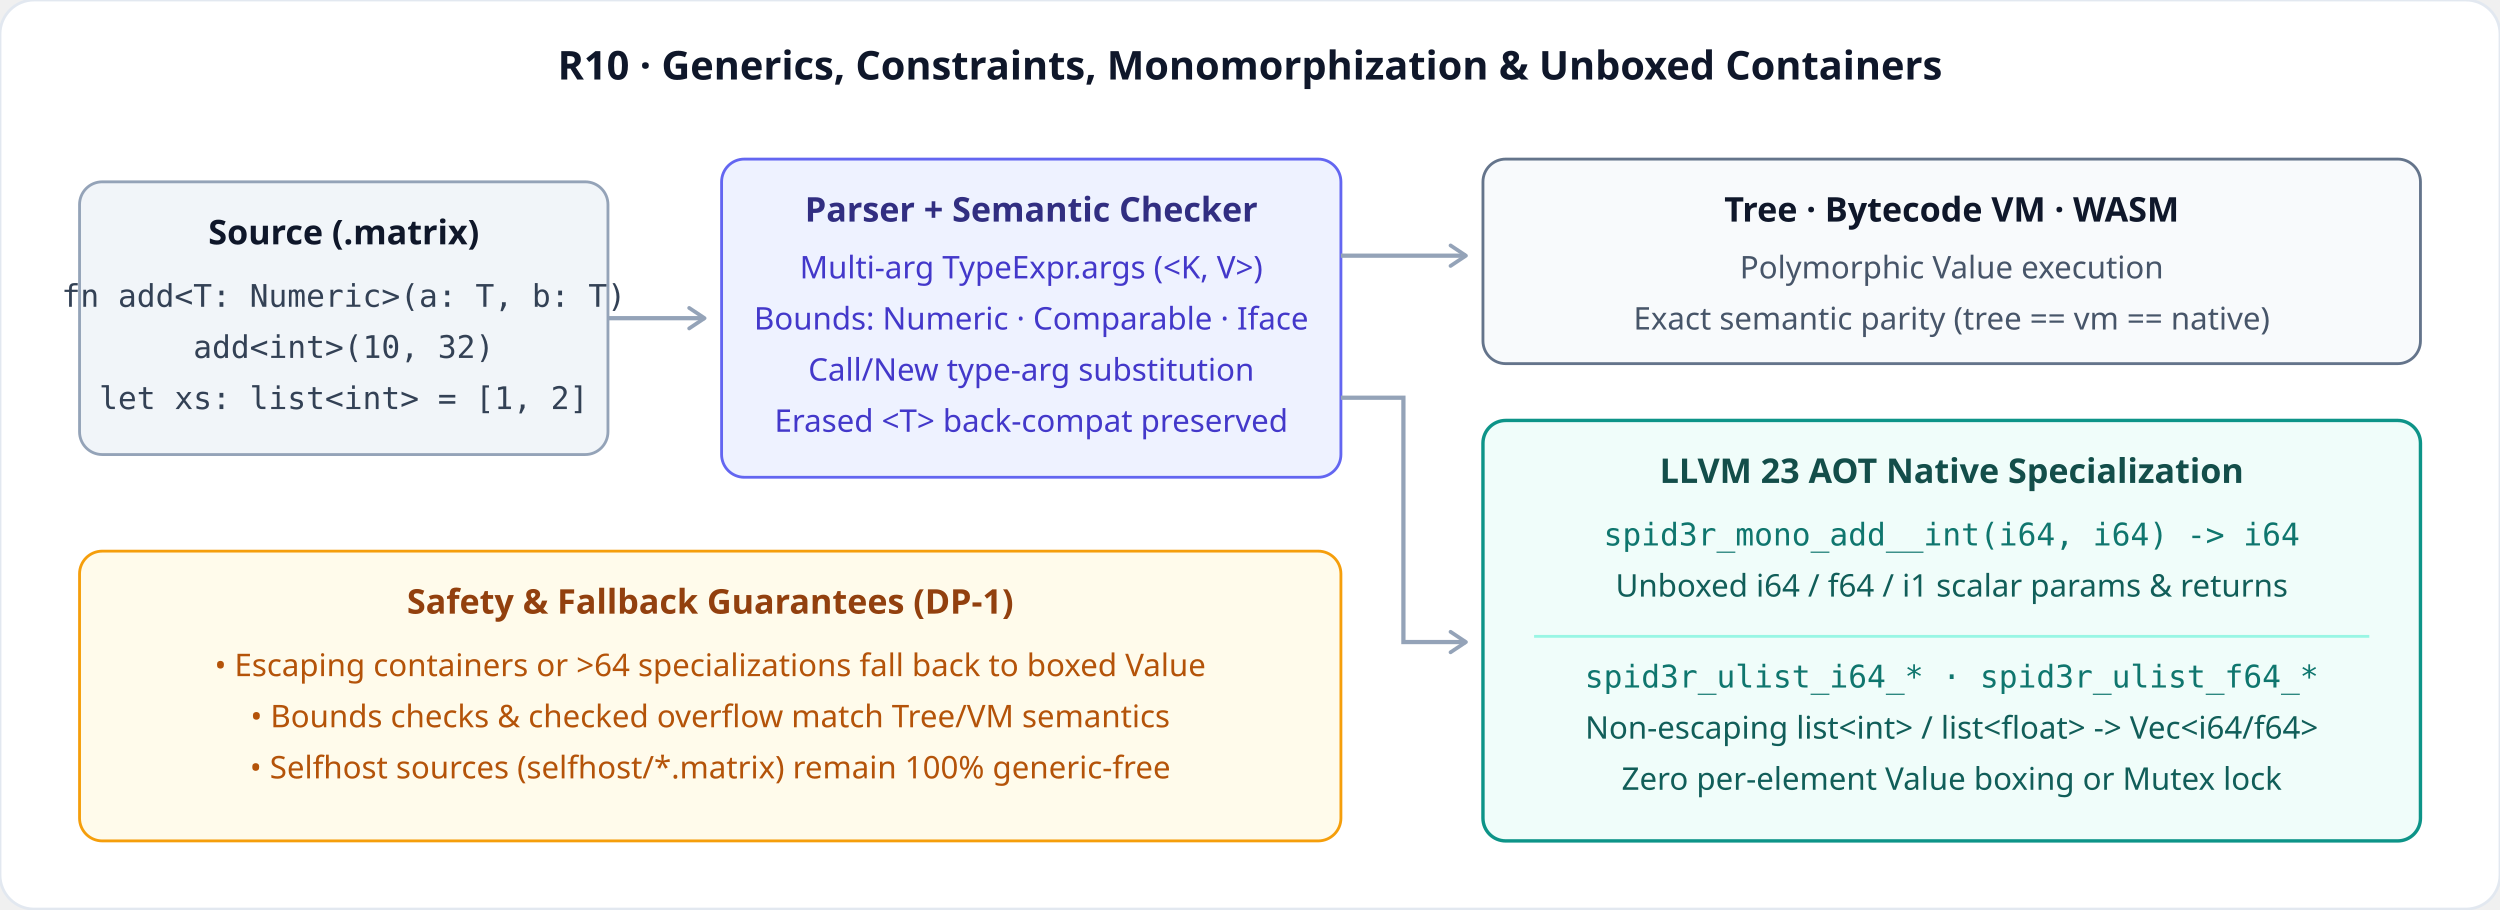
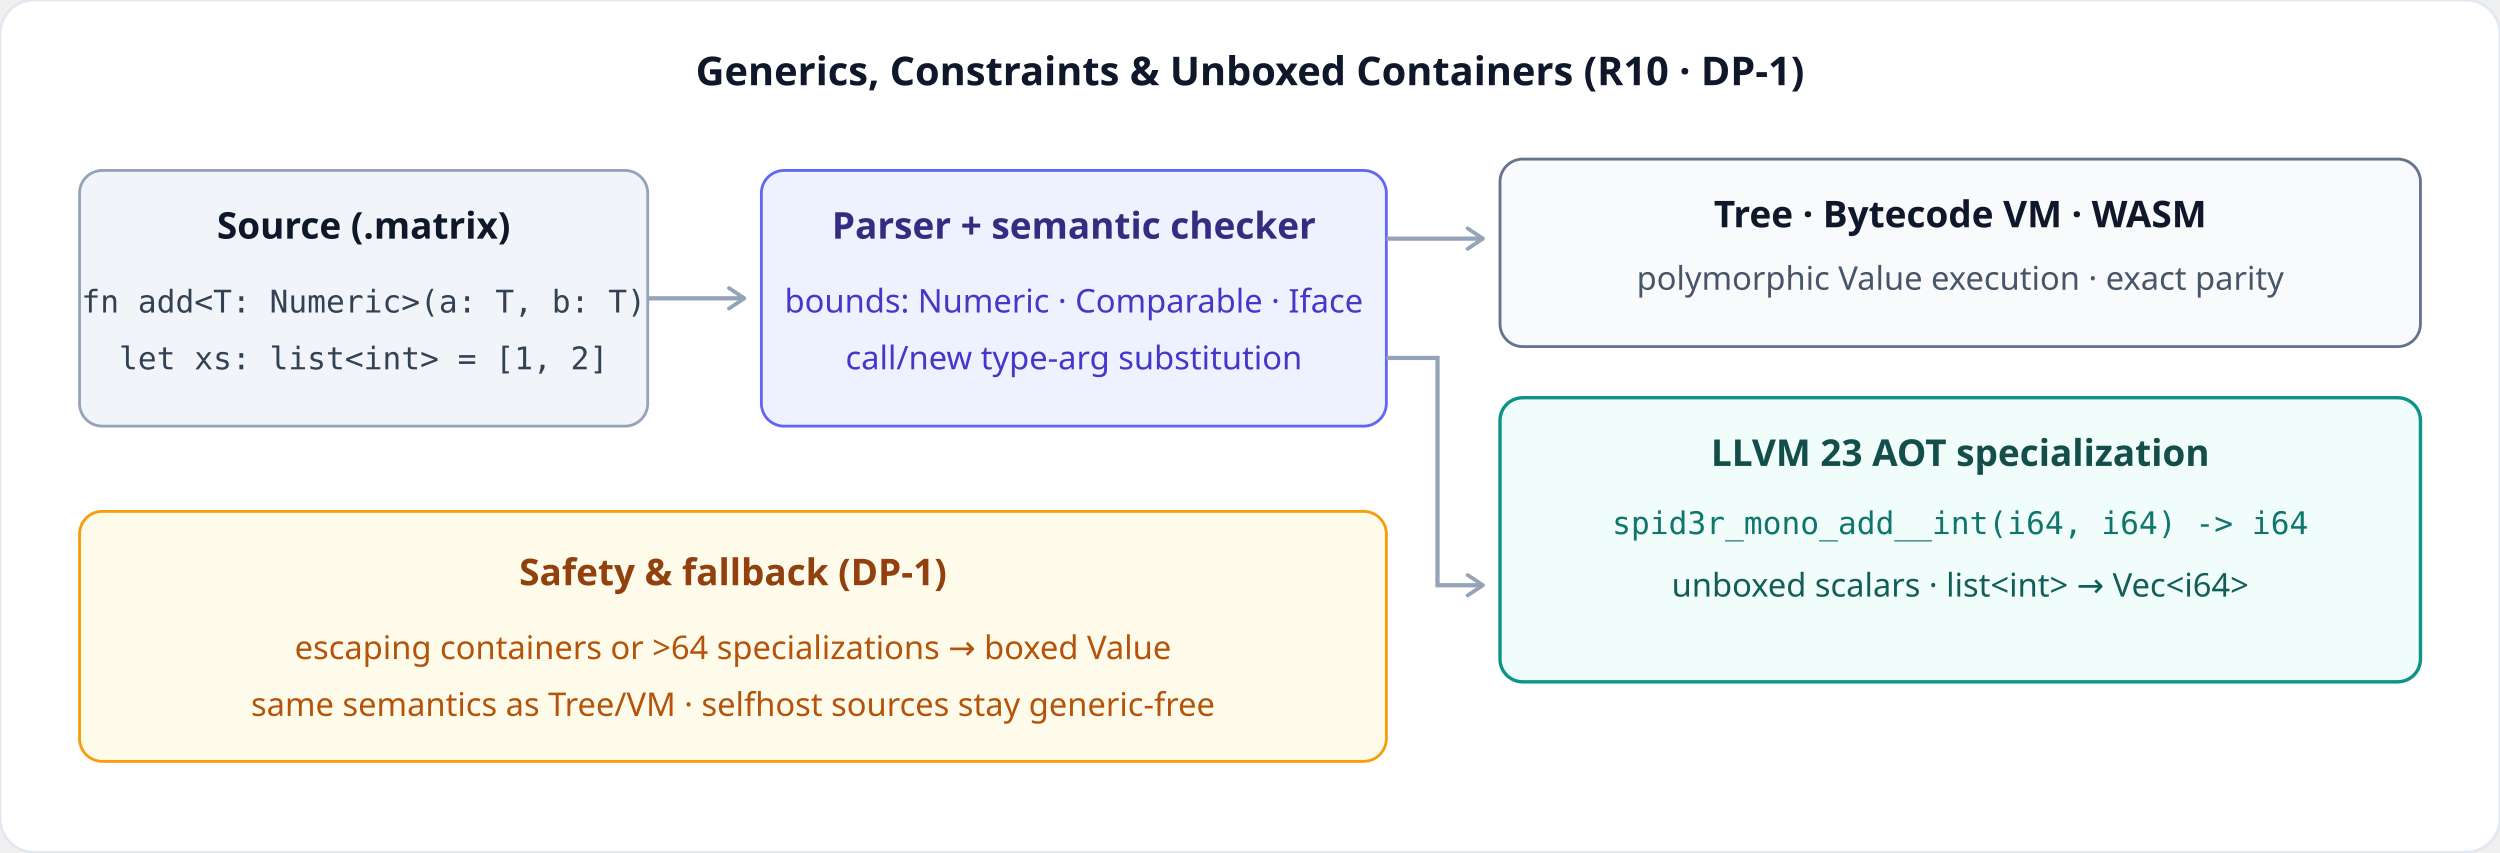
- <svg xmlns="http://www.w3.org/2000/svg" viewBox="0 0 880 320" width="880" height="320" role="img">
+ <svg xmlns="http://www.w3.org/2000/svg" viewBox="0 0 880 300" width="880" height="300" role="img">
  <defs>
    <marker id="arr-g" viewBox="0 0 10 10" refX="8" refY="5" markerWidth="6" markerHeight="6" orient="auto-start-reverse">
      <path d="M2 1L8 5L2 9" fill="none" stroke="#94A3B8" stroke-width="1.5" stroke-linecap="round" stroke-linejoin="round" />
    </marker>
  </defs>
-   <rect x="0" y="0" width="880" height="320" rx="12" fill="#FFFFFF" stroke="#E2E8F0" stroke-width="1" />
-   <text x="440" y="28" text-anchor="middle" font-family="ui-sans-serif, system-ui, sans-serif" font-size="14" font-weight="700" fill="#0F172A">R10 · Generics, Constraints, Monomorphization &amp; Unboxed Containers</text>
-   <rect x="28" y="64" width="186" height="96" rx="8" fill="#F1F5F9" stroke="#94A3B8" stroke-width="1" />
-   <text x="121" y="86" text-anchor="middle" font-family="ui-sans-serif, system-ui, sans-serif" font-size="12" font-weight="600" fill="#0F172A">Source (.matrix)</text>
-   <text x="121" y="108" text-anchor="middle" font-family="ui-monospace, SFMono-Regular, Menlo, Consolas, monospace" font-size="11" fill="#334155">fn add&lt;T: Numeric&gt;(a: T, b: T)</text>
-   <text x="121" y="126" text-anchor="middle" font-family="ui-monospace, SFMono-Regular, Menlo, Consolas, monospace" font-size="11" fill="#334155">add&lt;int&gt;(10, 32)</text>
-   <text x="121" y="144" text-anchor="middle" font-family="ui-monospace, SFMono-Regular, Menlo, Consolas, monospace" font-size="11" fill="#334155">let xs: list&lt;int&gt; = [1, 2]</text>
-   <path d="M214 112 L248 112" fill="none" stroke="#94A3B8" stroke-width="1.5" marker-end="url(#arr-g)" />
-   <rect x="254" y="56" width="218" height="112" rx="8" fill="#EEF2FF" stroke="#6366F1" stroke-width="1" />
-   <text x="363" y="78" text-anchor="middle" font-family="ui-sans-serif, system-ui, sans-serif" font-size="12" font-weight="600" fill="#312E81">Parser + Semantic Checker</text>
-   <text x="363" y="98" text-anchor="middle" font-family="ui-sans-serif, system-ui, sans-serif" font-size="11" fill="#4338CA">Multi-arg TypeExpr.args (&lt;K, V&gt;)</text>
-   <text x="363" y="116" text-anchor="middle" font-family="ui-sans-serif, system-ui, sans-serif" font-size="11" fill="#4338CA">Bounds: Numeric · Comparable · Iface</text>
-   <text x="363" y="134" text-anchor="middle" font-family="ui-sans-serif, system-ui, sans-serif" font-size="11" fill="#4338CA">Call/New type-arg substitution</text>
-   <text x="363" y="152" text-anchor="middle" font-family="ui-sans-serif, system-ui, sans-serif" font-size="11" fill="#4338CA">Erased &lt;T&gt; back-compat preserved</text>
-   <path d="M472 90 L516 90" fill="none" stroke="#94A3B8" stroke-width="1.5" marker-end="url(#arr-g)" />
-   <path d="M472 140 L494 140 L494 226 L516 226" fill="none" stroke="#94A3B8" stroke-width="1.5" marker-end="url(#arr-g)" />
-   <rect x="522" y="56" width="330" height="72" rx="8" fill="#F8FAFC" stroke="#64748B" stroke-width="1" />
-   <text x="687" y="78" text-anchor="middle" font-family="ui-sans-serif, system-ui, sans-serif" font-size="12" font-weight="600" fill="#0F172A">Tree · Bytecode VM · WASM</text>
-   <text x="687" y="98" text-anchor="middle" font-family="ui-sans-serif, system-ui, sans-serif" font-size="11" fill="#475569">Polymorphic Value execution</text>
-   <text x="687" y="116" text-anchor="middle" font-family="ui-sans-serif, system-ui, sans-serif" font-size="11" fill="#475569">Exact semantic parity (tree == vm == native)</text>
-   <rect x="522" y="148" width="330" height="148" rx="8" fill="#F0FDFA" stroke="#0D9488" stroke-width="1.2" />
-   <text x="687" y="170" text-anchor="middle" font-family="ui-sans-serif, system-ui, sans-serif" font-size="12" font-weight="600" fill="#134E4A">LLVM 23 AOT Native Specialization</text>
-   <text x="687" y="192" text-anchor="middle" font-family="ui-monospace, SFMono-Regular, Menlo, Consolas, monospace" font-size="11" fill="#0F766E">spid3r_mono_add__int(i64, i64) -&gt; i64</text>
-   <text x="687" y="210" text-anchor="middle" font-family="ui-sans-serif, system-ui, sans-serif" font-size="11" fill="#115E59">Unboxed i64 / f64 / i1 scalar params &amp; returns</text>
-   <line x1="540" y1="224" x2="834" y2="224" stroke="#99F6E4" stroke-width="1" />
-   <text x="687" y="242" text-anchor="middle" font-family="ui-monospace, SFMono-Regular, Menlo, Consolas, monospace" font-size="11" fill="#0F766E">spid3r_ulist_i64_* · spid3r_ulist_f64_*</text>
-   <text x="687" y="260" text-anchor="middle" font-family="ui-sans-serif, system-ui, sans-serif" font-size="11" fill="#115E59">Non-escaping list&lt;int&gt; / list&lt;float&gt; -&gt; Vec&lt;i64/f64&gt;</text>
-   <text x="687" y="278" text-anchor="middle" font-family="ui-sans-serif, system-ui, sans-serif" font-size="11" fill="#115E59">Zero per-element Value boxing or Mutex lock</text>
-   <rect x="28" y="194" width="444" height="102" rx="8" fill="#FFFBEB" stroke="#F59E0B" stroke-width="1" />
-   <text x="250" y="216" text-anchor="middle" font-family="ui-sans-serif, system-ui, sans-serif" font-size="12" font-weight="600" fill="#92400E">Safety &amp; Fallback Guarantees (DP-1)</text>
-   <text x="250" y="238" text-anchor="middle" font-family="ui-sans-serif, system-ui, sans-serif" font-size="11" fill="#B45309">• Escaping containers or &gt;64 specializations fall back to boxed Value</text>
-   <text x="250" y="256" text-anchor="middle" font-family="ui-sans-serif, system-ui, sans-serif" font-size="11" fill="#B45309">• Bounds checks &amp; checked overflow match Tree/VM semantics</text>
-   <text x="250" y="274" text-anchor="middle" font-family="ui-sans-serif, system-ui, sans-serif" font-size="11" fill="#B45309">• Selfhost sources (selfhost/*.matrix) remain 100% generic-free</text>
+   <rect x="0" y="0" width="880" height="300" rx="12" fill="#FFFFFF" stroke="#E2E8F0" stroke-width="1" />
+   <text x="440" y="30" text-anchor="middle" font-family="ui-sans-serif, system-ui, sans-serif" font-size="14" font-weight="700" fill="#0F172A">Generics, Constraints &amp; Unboxed Containers (R10 · DP-1)</text>
+   <rect x="28" y="60" width="200" height="90" rx="8" fill="#F1F5F9" stroke="#94A3B8" stroke-width="1" />
+   <text x="128" y="84" text-anchor="middle" font-family="ui-sans-serif, system-ui, sans-serif" font-size="13" font-weight="600" fill="#0F172A">Source (.matrix)</text>
+   <text x="128" y="110" text-anchor="middle" font-family="ui-monospace, SFMono-Regular, Menlo, Consolas, monospace" font-size="11" fill="#334155">fn add&lt;T: Numeric&gt;(a: T, b: T)</text>
+   <text x="128" y="130" text-anchor="middle" font-family="ui-monospace, SFMono-Regular, Menlo, Consolas, monospace" font-size="11" fill="#334155">let xs: list&lt;int&gt; = [1, 2]</text>
+   <path d="M228 105 L262 105" fill="none" stroke="#94A3B8" stroke-width="1.5" marker-end="url(#arr-g)" />
+   <rect x="268" y="60" width="220" height="90" rx="8" fill="#EEF2FF" stroke="#6366F1" stroke-width="1" />
+   <text x="378" y="84" text-anchor="middle" font-family="ui-sans-serif, system-ui, sans-serif" font-size="13" font-weight="600" fill="#312E81">Parser + semantic checker</text>
+   <text x="378" y="110" text-anchor="middle" font-family="ui-sans-serif, system-ui, sans-serif" font-size="11.5" fill="#4338CA">bounds: Numeric · Comparable · Iface</text>
+   <text x="378" y="130" text-anchor="middle" font-family="ui-sans-serif, system-ui, sans-serif" font-size="11.5" fill="#4338CA">call/new type-arg substitution</text>
+   <path d="M488 84 L522 84" fill="none" stroke="#94A3B8" stroke-width="1.5" marker-end="url(#arr-g)" />
+   <path d="M488 126 L506 126 L506 206 L522 206" fill="none" stroke="#94A3B8" stroke-width="1.5" marker-end="url(#arr-g)" />
+   <rect x="528" y="56" width="324" height="66" rx="8" fill="#F8FAFC" stroke="#64748B" stroke-width="1" />
+   <text x="690" y="80" text-anchor="middle" font-family="ui-sans-serif, system-ui, sans-serif" font-size="13" font-weight="600" fill="#0F172A">Tree · Bytecode VM · WASM</text>
+   <text x="690" y="102" text-anchor="middle" font-family="ui-sans-serif, system-ui, sans-serif" font-size="11.5" fill="#475569">polymorphic Value execution · exact parity</text>
+   <rect x="528" y="140" width="324" height="100" rx="8" fill="#F0FDFA" stroke="#0D9488" stroke-width="1.2" />
+   <text x="690" y="164" text-anchor="middle" font-family="ui-sans-serif, system-ui, sans-serif" font-size="13" font-weight="600" fill="#134E4A">LLVM 23 AOT specialization</text>
+   <text x="690" y="188" text-anchor="middle" font-family="ui-monospace, SFMono-Regular, Menlo, Consolas, monospace" font-size="11" fill="#0F766E">spid3r_mono_add__int(i64, i64) -&gt; i64</text>
+   <text x="690" y="210" text-anchor="middle" font-family="ui-sans-serif, system-ui, sans-serif" font-size="11.5" fill="#115E59">unboxed scalars · list&lt;int&gt; → Vec&lt;i64&gt;</text>
+   <rect x="28" y="180" width="460" height="88" rx="8" fill="#FFFBEB" stroke="#F59E0B" stroke-width="1" />
+   <text x="258" y="206" text-anchor="middle" font-family="ui-sans-serif, system-ui, sans-serif" font-size="13" font-weight="600" fill="#92400E">Safety &amp; fallback (DP-1)</text>
+   <text x="258" y="232" text-anchor="middle" font-family="ui-sans-serif, system-ui, sans-serif" font-size="11.5" fill="#B45309">escaping containers or &gt;64 specializations → boxed Value</text>
+   <text x="258" y="252" text-anchor="middle" font-family="ui-sans-serif, system-ui, sans-serif" font-size="11.5" fill="#B45309">same semantics as Tree/VM · selfhost sources stay generic-free</text>
</svg>
